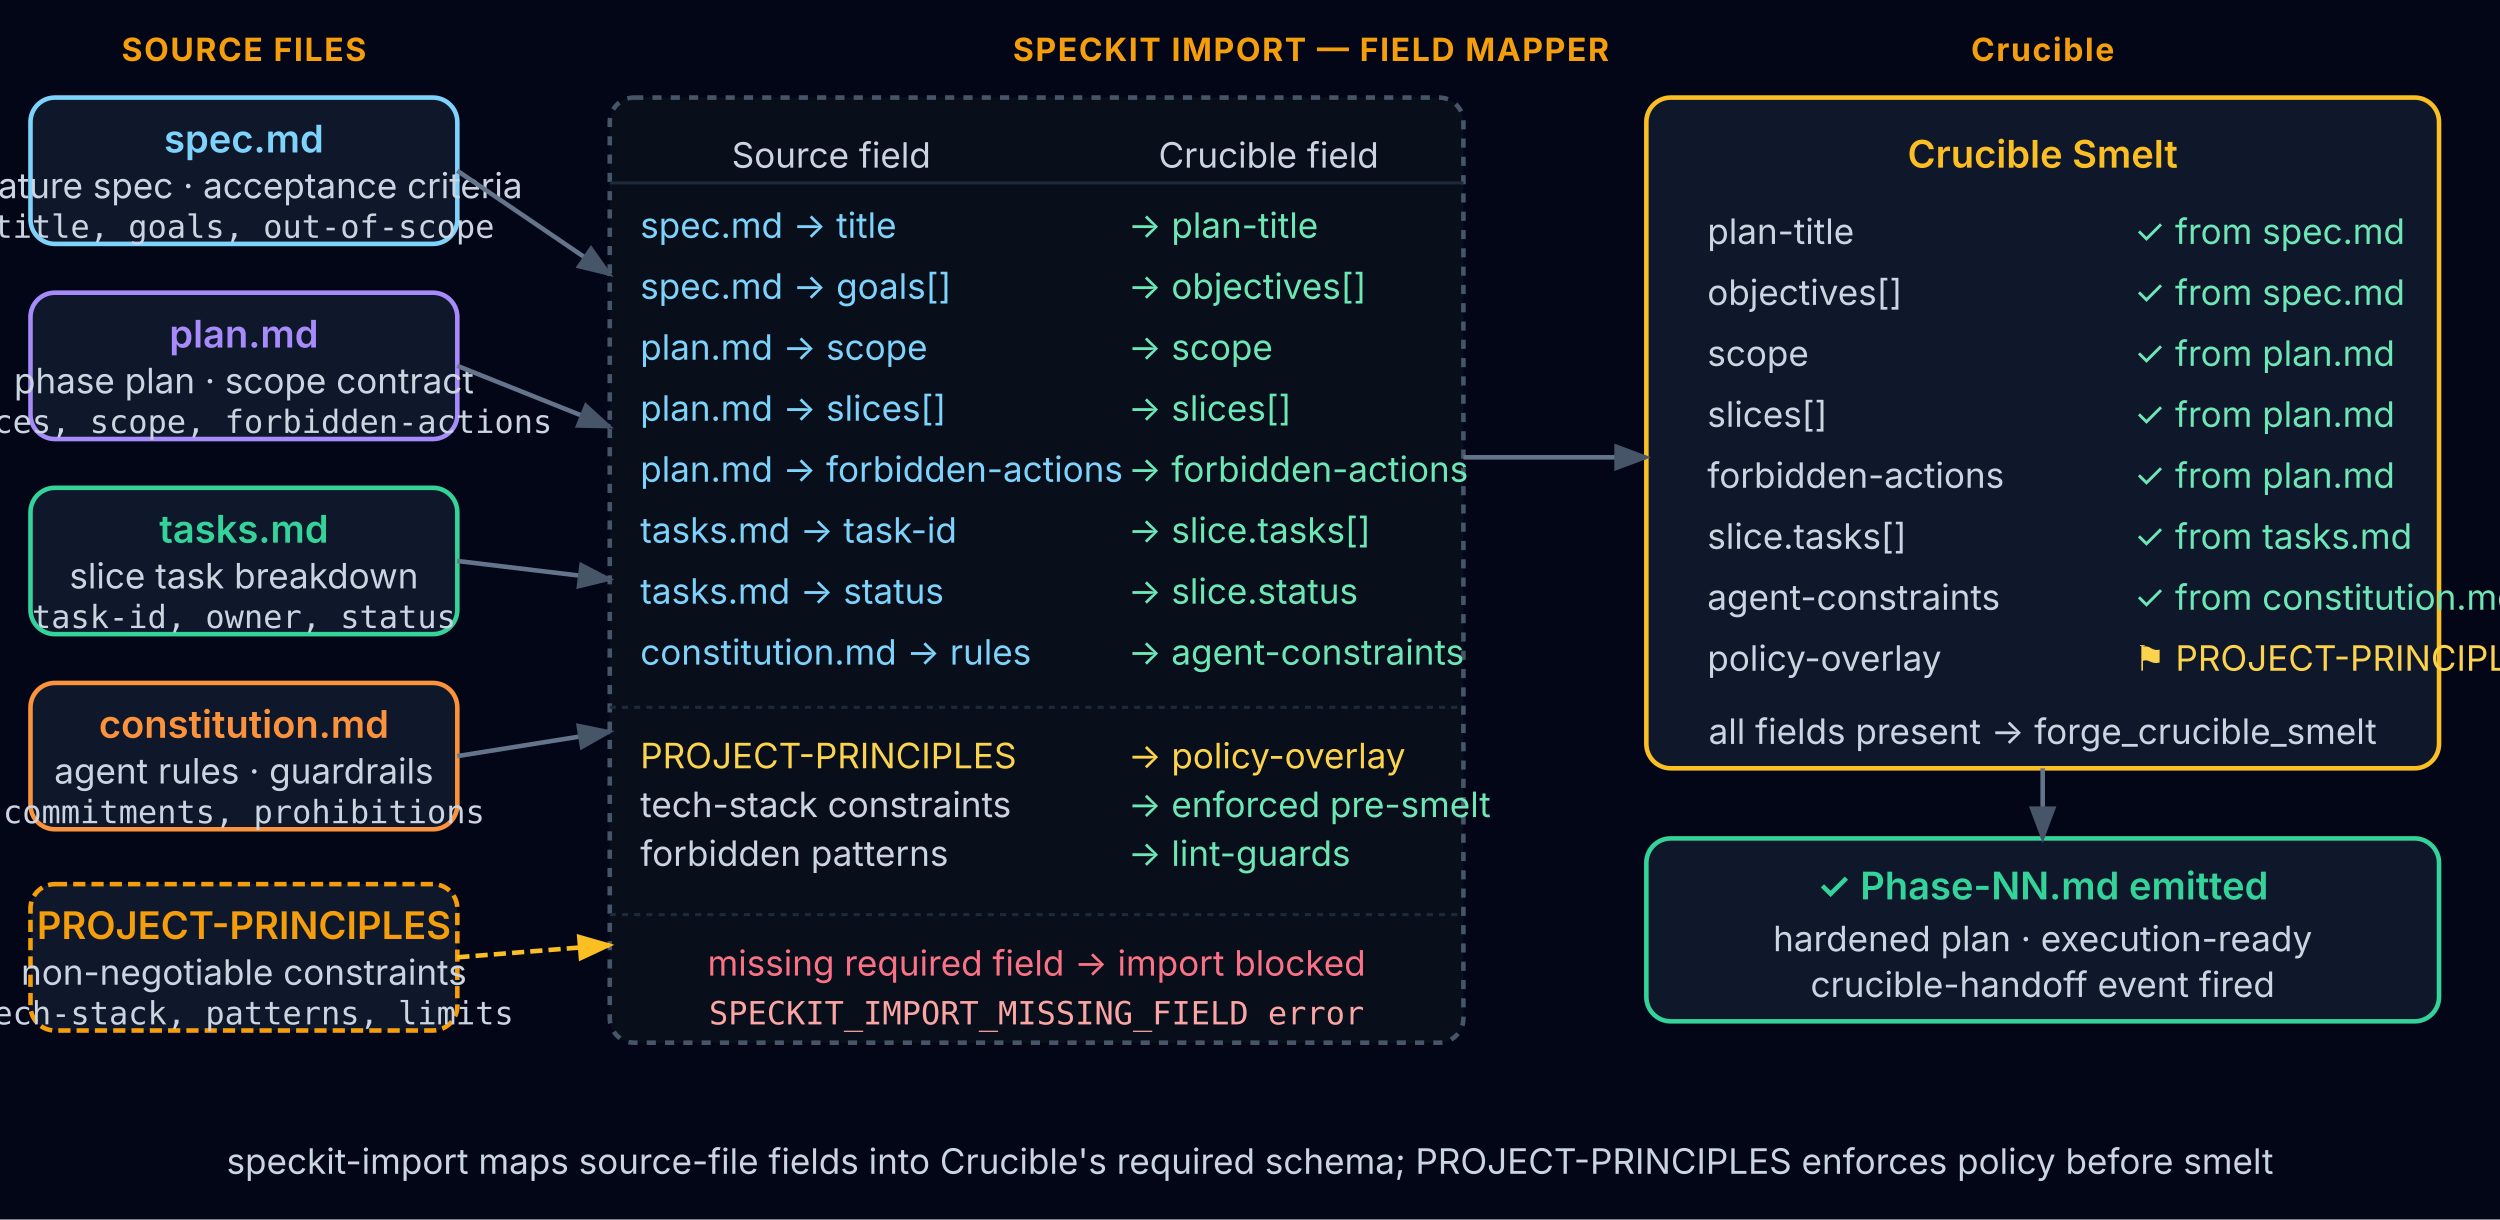
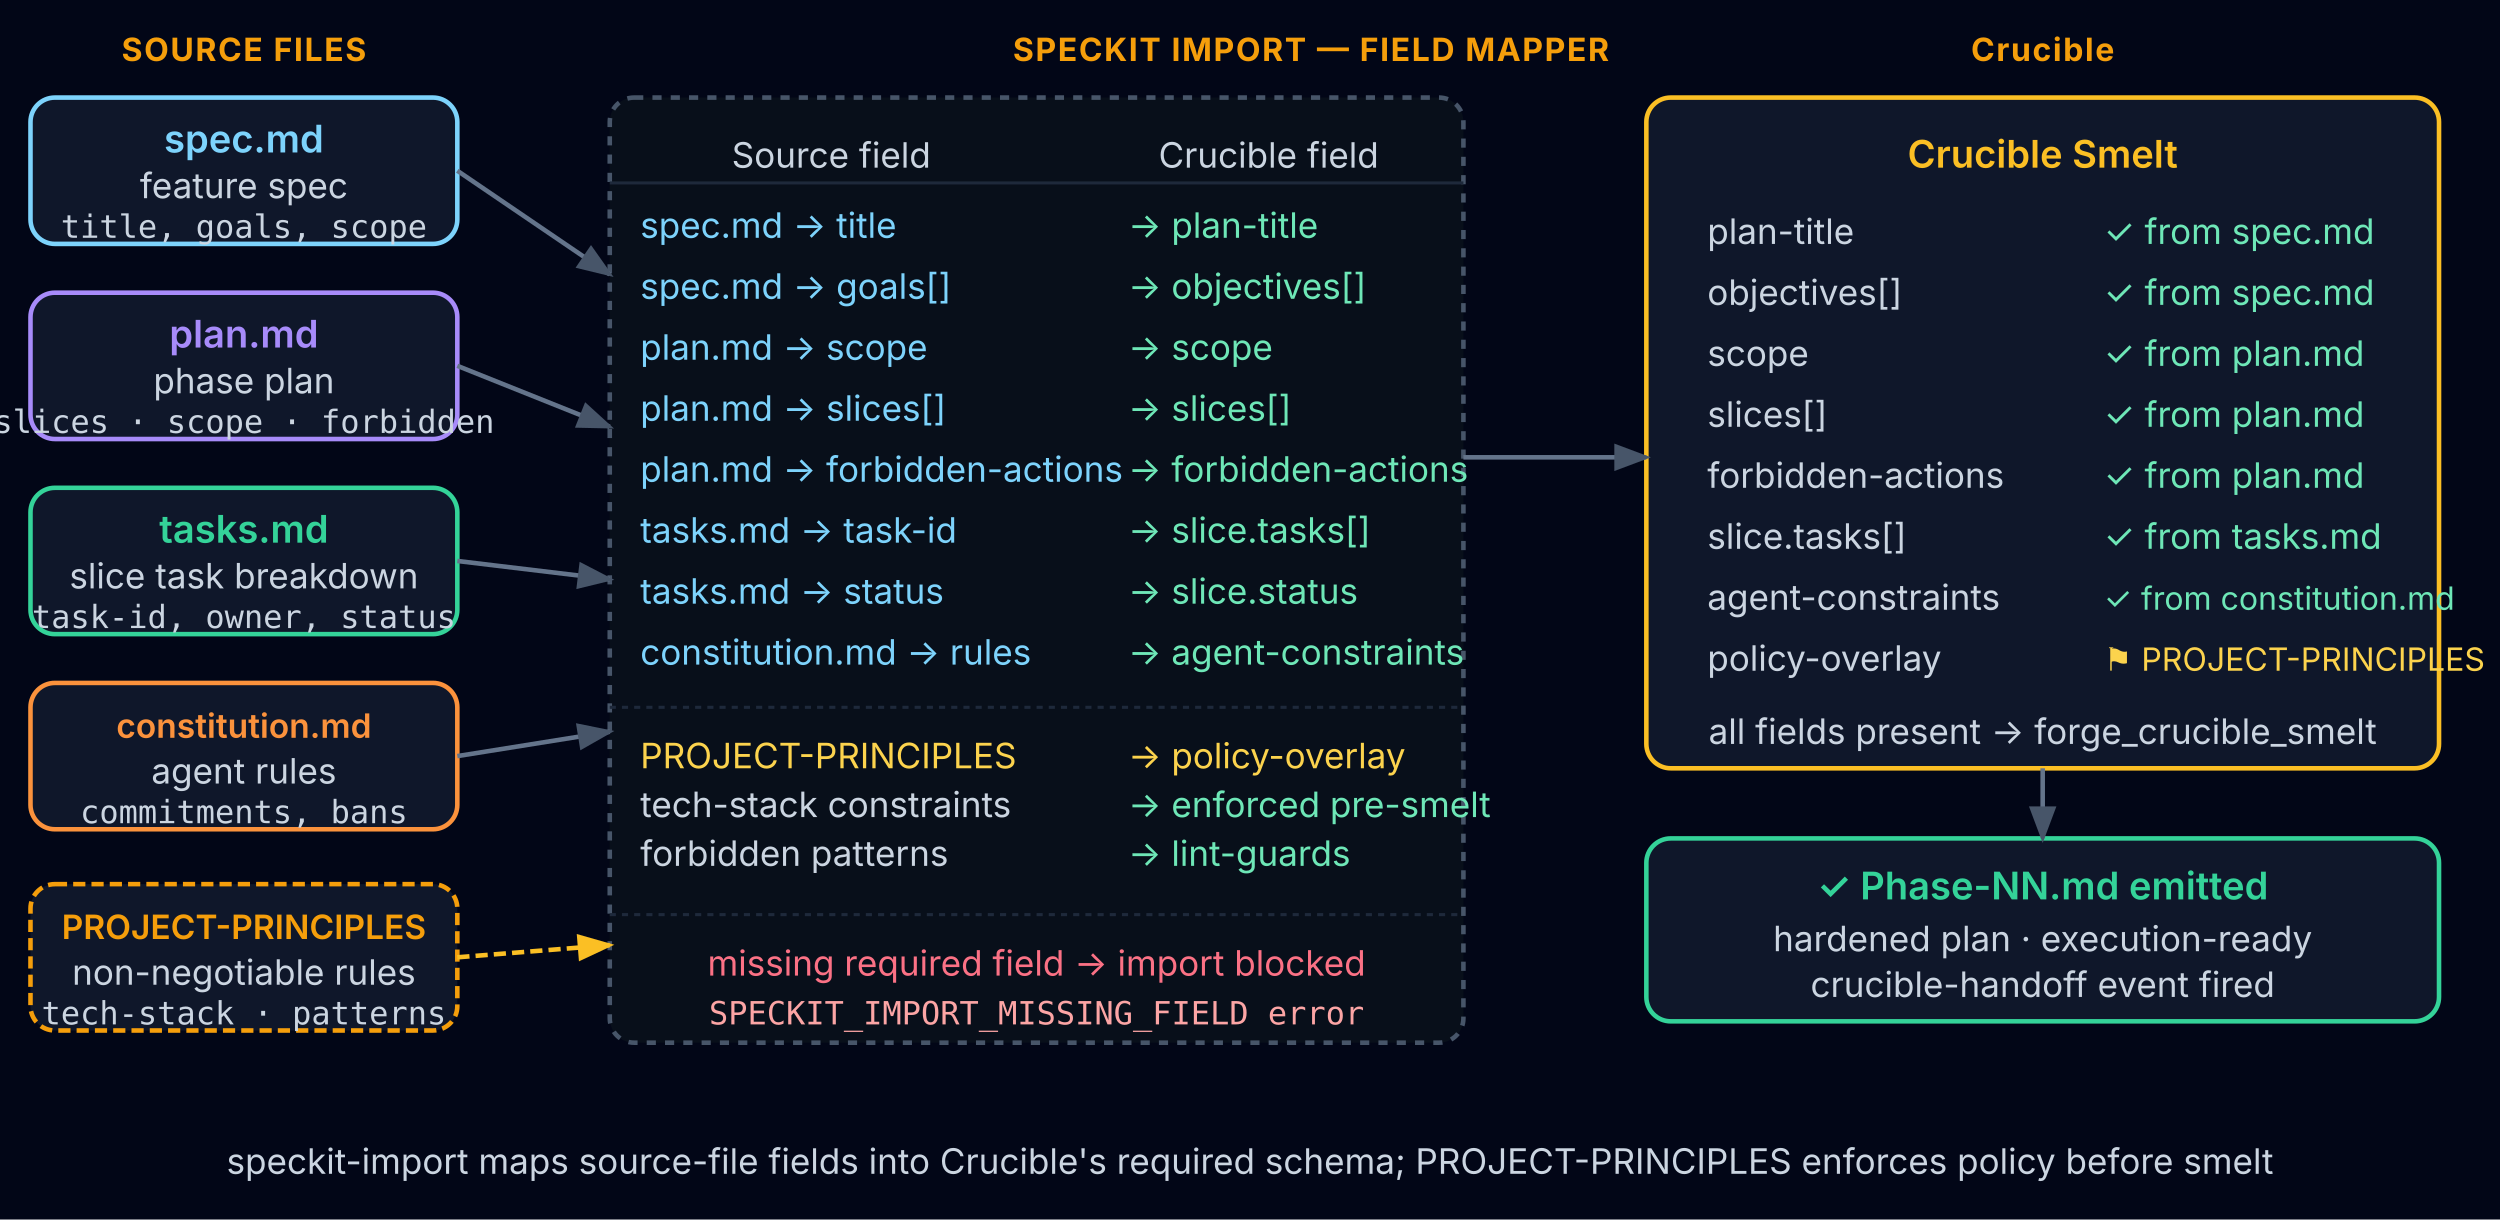
<svg xmlns="http://www.w3.org/2000/svg" viewBox="0 0 820 400" fill="none">
  <style>
    text { font-family: 'Inter', sans-serif; }
    .node { rx: 8; ry: 8; stroke-width: 1.5; }
    .arrow { stroke: #64748b; stroke-width: 1.5; fill: none; marker-end: url(#arr); }
    .label { font-size: 11.5px; fill: #cbd5e1; }
    .title { font-size: 12.5px; fill: #f1f5f9; font-weight: 600; }
    .phase { font-size: 10.5px; fill: #f59e0b; font-weight: 700; text-transform: uppercase; letter-spacing: 0.05em; }
    .field-ok { font-size: 11.5px; fill: #6ee7b7; }
    .field-warn { font-size: 11.5px; fill: #fcd34d; }
    .field-src { font-size: 11.5px; fill: #7dd3fc; }
    .monospace { font-family: 'JetBrains Mono', monospace; font-size: 10.5px; fill: #cbd5e1; }
  </style>
  <defs>
    <marker id="arr" markerWidth="8" markerHeight="6" refX="7" refY="3" orient="auto">
      <path d="M0,0 L8,3 L0,6" fill="#475569" />
    </marker>
    <marker id="arr-gold" markerWidth="8" markerHeight="6" refX="7" refY="3" orient="auto">
      <path d="M0,0 L8,3 L0,6" fill="#fbbf24" />
    </marker>
  </defs>
  <rect width="820" height="400" fill="#020617" />
  <text x="80" y="20" class="phase" text-anchor="middle">SOURCE FILES</text>
  <rect x="10" y="32" width="140" height="48" class="node" fill="#0f172a" stroke="#7dd3fc" />
  <text x="80" y="50" class="title" style="fill:#7dd3fc;" text-anchor="middle">spec.md</text>
-   <text x="80" y="65" class="label" text-anchor="middle">feature spec · acceptance criteria</text>
-   <text x="80" y="78" class="monospace" text-anchor="middle">title, goals, out-of-scope</text>
+   <text x="80" y="65" class="label" text-anchor="middle">feature spec</text>
+   <text x="80" y="78" class="monospace" text-anchor="middle">title, goals, scope</text>
  <rect x="10" y="96" width="140" height="48" class="node" fill="#0f172a" stroke="#a78bfa" />
  <text x="80" y="114" class="title" style="fill:#a78bfa;" text-anchor="middle">plan.md</text>
-   <text x="80" y="129" class="label" text-anchor="middle">phase plan · scope contract</text>
-   <text x="80" y="142" class="monospace" text-anchor="middle">slices, scope, forbidden-actions</text>
+   <text x="80" y="129" class="label" text-anchor="middle">phase plan</text>
+   <text x="80" y="142" class="monospace" text-anchor="middle">slices · scope · forbidden</text>
  <rect x="10" y="160" width="140" height="48" class="node" fill="#0f172a" stroke="#34d399" />
  <text x="80" y="178" class="title" style="fill:#34d399;" text-anchor="middle">tasks.md</text>
  <text x="80" y="193" class="label" text-anchor="middle">slice task breakdown</text>
  <text x="80" y="206" class="monospace" text-anchor="middle">task-id, owner, status</text>
  <rect x="10" y="224" width="140" height="48" class="node" fill="#0f172a" stroke="#fb923c" />
-   <text x="80" y="242" class="title" style="fill:#fb923c;" text-anchor="middle">constitution.md</text>
-   <text x="80" y="257" class="label" text-anchor="middle">agent rules · guardrails</text>
-   <text x="80" y="270" class="monospace" text-anchor="middle">commitments, prohibitions</text>
+   <text x="80" y="242" class="title" style="fill:#fb923c;font-size:11px;" text-anchor="middle">constitution.md</text>
+   <text x="80" y="257" class="label" text-anchor="middle">agent rules</text>
+   <text x="80" y="270" class="monospace" text-anchor="middle">commitments, bans</text>
  <rect x="10" y="290" width="140" height="48" class="node" fill="#0f172a" stroke="#f59e0b" stroke-dasharray="4 2" />
-   <text x="80" y="308" class="title" style="fill:#f59e0b;" text-anchor="middle">PROJECT-PRINCIPLES</text>
-   <text x="80" y="323" class="label" text-anchor="middle">non-negotiable constraints</text>
-   <text x="80" y="336" class="monospace" text-anchor="middle">tech-stack, patterns, limits</text>
+   <text x="80" y="308" class="title" style="fill:#f59e0b;font-size:11px;" text-anchor="middle">PROJECT-PRINCIPLES</text>
+   <text x="80" y="323" class="label" text-anchor="middle">non-negotiable rules</text>
+   <text x="80" y="336" class="monospace" text-anchor="middle">tech-stack · patterns</text>
  <text x="430" y="20" class="phase" text-anchor="middle">SPECKIT IMPORT — FIELD MAPPER</text>
  <rect x="200" y="32" width="280" height="310" class="node" fill="#080f1a" stroke="#475569" stroke-dasharray="3 3" />
  <text x="240" y="55" class="label">Source field</text>
  <text x="380" y="55" class="label">Crucible field</text>
  <line x1="200" y1="60" x2="480" y2="60" stroke="#1e293b" stroke-width="1" />
  <text x="210" y="78" class="field-src">spec.md → title</text>
  <text x="370" y="78" class="field-ok">→ plan-title</text>
  <text x="210" y="98" class="field-src">spec.md → goals[]</text>
  <text x="370" y="98" class="field-ok">→ objectives[]</text>
  <text x="210" y="118" class="field-src">plan.md → scope</text>
  <text x="370" y="118" class="field-ok">→ scope</text>
  <text x="210" y="138" class="field-src">plan.md → slices[]</text>
  <text x="370" y="138" class="field-ok">→ slices[]</text>
  <text x="210" y="158" class="field-src">plan.md → forbidden-actions</text>
  <text x="370" y="158" class="field-ok">→ forbidden-actions</text>
  <text x="210" y="178" class="field-src">tasks.md → task-id</text>
  <text x="370" y="178" class="field-ok">→ slice.tasks[]</text>
  <text x="210" y="198" class="field-src">tasks.md → status</text>
  <text x="370" y="198" class="field-ok">→ slice.status</text>
  <text x="210" y="218" class="field-src">constitution.md → rules</text>
  <text x="370" y="218" class="field-ok">→ agent-constraints</text>
  <line x1="200" y1="232" x2="480" y2="232" stroke="#1e293b" stroke-width="1" stroke-dasharray="2 2" />
  <text x="210" y="252" class="field-warn">PROJECT-PRINCIPLES</text>
  <text x="370" y="252" class="field-warn">→ policy-overlay</text>
  <text x="210" y="268" class="label">  tech-stack constraints</text>
  <text x="370" y="268" class="field-ok">→ enforced pre-smelt</text>
  <text x="210" y="284" class="label">  forbidden patterns</text>
  <text x="370" y="284" class="field-ok">→ lint-guards</text>
  <line x1="200" y1="300" x2="480" y2="300" stroke="#1e293b" stroke-width="1" stroke-dasharray="2 2" />
  <text x="340" y="320" class="label" style="fill:#fb7185;" text-anchor="middle">missing required field → import blocked</text>
  <text x="340" y="336" class="monospace" style="fill:#fca5a5;" text-anchor="middle">SPECKIT_IMPORT_MISSING_FIELD error</text>
  <path d="M150,56 L200,90" class="arrow" />
  <path d="M150,120 L200,140" class="arrow" />
  <path d="M150,184 L200,190" class="arrow" />
  <path d="M150,248 L200,240" class="arrow" />
  <path d="M150,314 L200,310" stroke="#fbbf24" stroke-width="1.5" stroke-dasharray="4 2" fill="none" marker-end="url(#arr-gold)" />
  <text x="670" y="20" class="phase" text-anchor="middle">Crucible</text>
  <rect x="540" y="32" width="260" height="220" class="node" fill="#0f172a" stroke="#fbbf24" />
  <text x="670" y="55" class="title" style="fill:#fbbf24;" text-anchor="middle">Crucible Smelt</text>
  <text x="560" y="80" class="label">plan-title</text>
-   <text x="700" y="80" class="field-ok">✓ from spec.md</text>
+   <text x="690" y="80" class="field-ok">✓ from spec.md</text>
  <text x="560" y="100" class="label">objectives[]</text>
-   <text x="700" y="100" class="field-ok">✓ from spec.md</text>
+   <text x="690" y="100" class="field-ok">✓ from spec.md</text>
  <text x="560" y="120" class="label">scope</text>
-   <text x="700" y="120" class="field-ok">✓ from plan.md</text>
+   <text x="690" y="120" class="field-ok">✓ from plan.md</text>
  <text x="560" y="140" class="label">slices[]</text>
-   <text x="700" y="140" class="field-ok">✓ from plan.md</text>
+   <text x="690" y="140" class="field-ok">✓ from plan.md</text>
  <text x="560" y="160" class="label">forbidden-actions</text>
-   <text x="700" y="160" class="field-ok">✓ from plan.md</text>
+   <text x="690" y="160" class="field-ok">✓ from plan.md</text>
  <text x="560" y="180" class="label">slice.tasks[]</text>
-   <text x="700" y="180" class="field-ok">✓ from tasks.md</text>
+   <text x="690" y="180" class="field-ok">✓ from tasks.md</text>
  <text x="560" y="200" class="label">agent-constraints</text>
-   <text x="700" y="200" class="field-ok">✓ from constitution.md</text>
+   <text x="690" y="200" class="field-ok" style="font-size:10.5px;">✓ from constitution.md</text>
  <text x="560" y="220" class="label">policy-overlay</text>
-   <text x="700" y="220" class="field-warn">⚑ PROJECT-PRINCIPLES</text>
+   <text x="690" y="220" class="field-warn" style="font-size:10.5px;">⚑ PROJECT-PRINCIPLES</text>
  <text x="670" y="244" class="label" text-anchor="middle">all fields present → forge_crucible_smelt</text>
  <path d="M480,150 L540,150" class="arrow" />
  <rect x="540" y="275" width="260" height="60" class="node" fill="#0f172a" stroke="#34d399" />
  <text x="670" y="295" class="title" style="fill:#34d399;" text-anchor="middle">✓ Phase-NN.md emitted</text>
  <text x="670" y="312" class="label" text-anchor="middle">hardened plan · execution-ready</text>
  <text x="670" y="327" class="label" text-anchor="middle">crucible-handoff event fired</text>
  <path d="M670,252 L670,275" class="arrow" />
  <text x="410" y="385" class="label" text-anchor="middle">speckit-import maps source-file fields into Crucible's required schema; PROJECT-PRINCIPLES enforces policy before smelt</text>
</svg>
